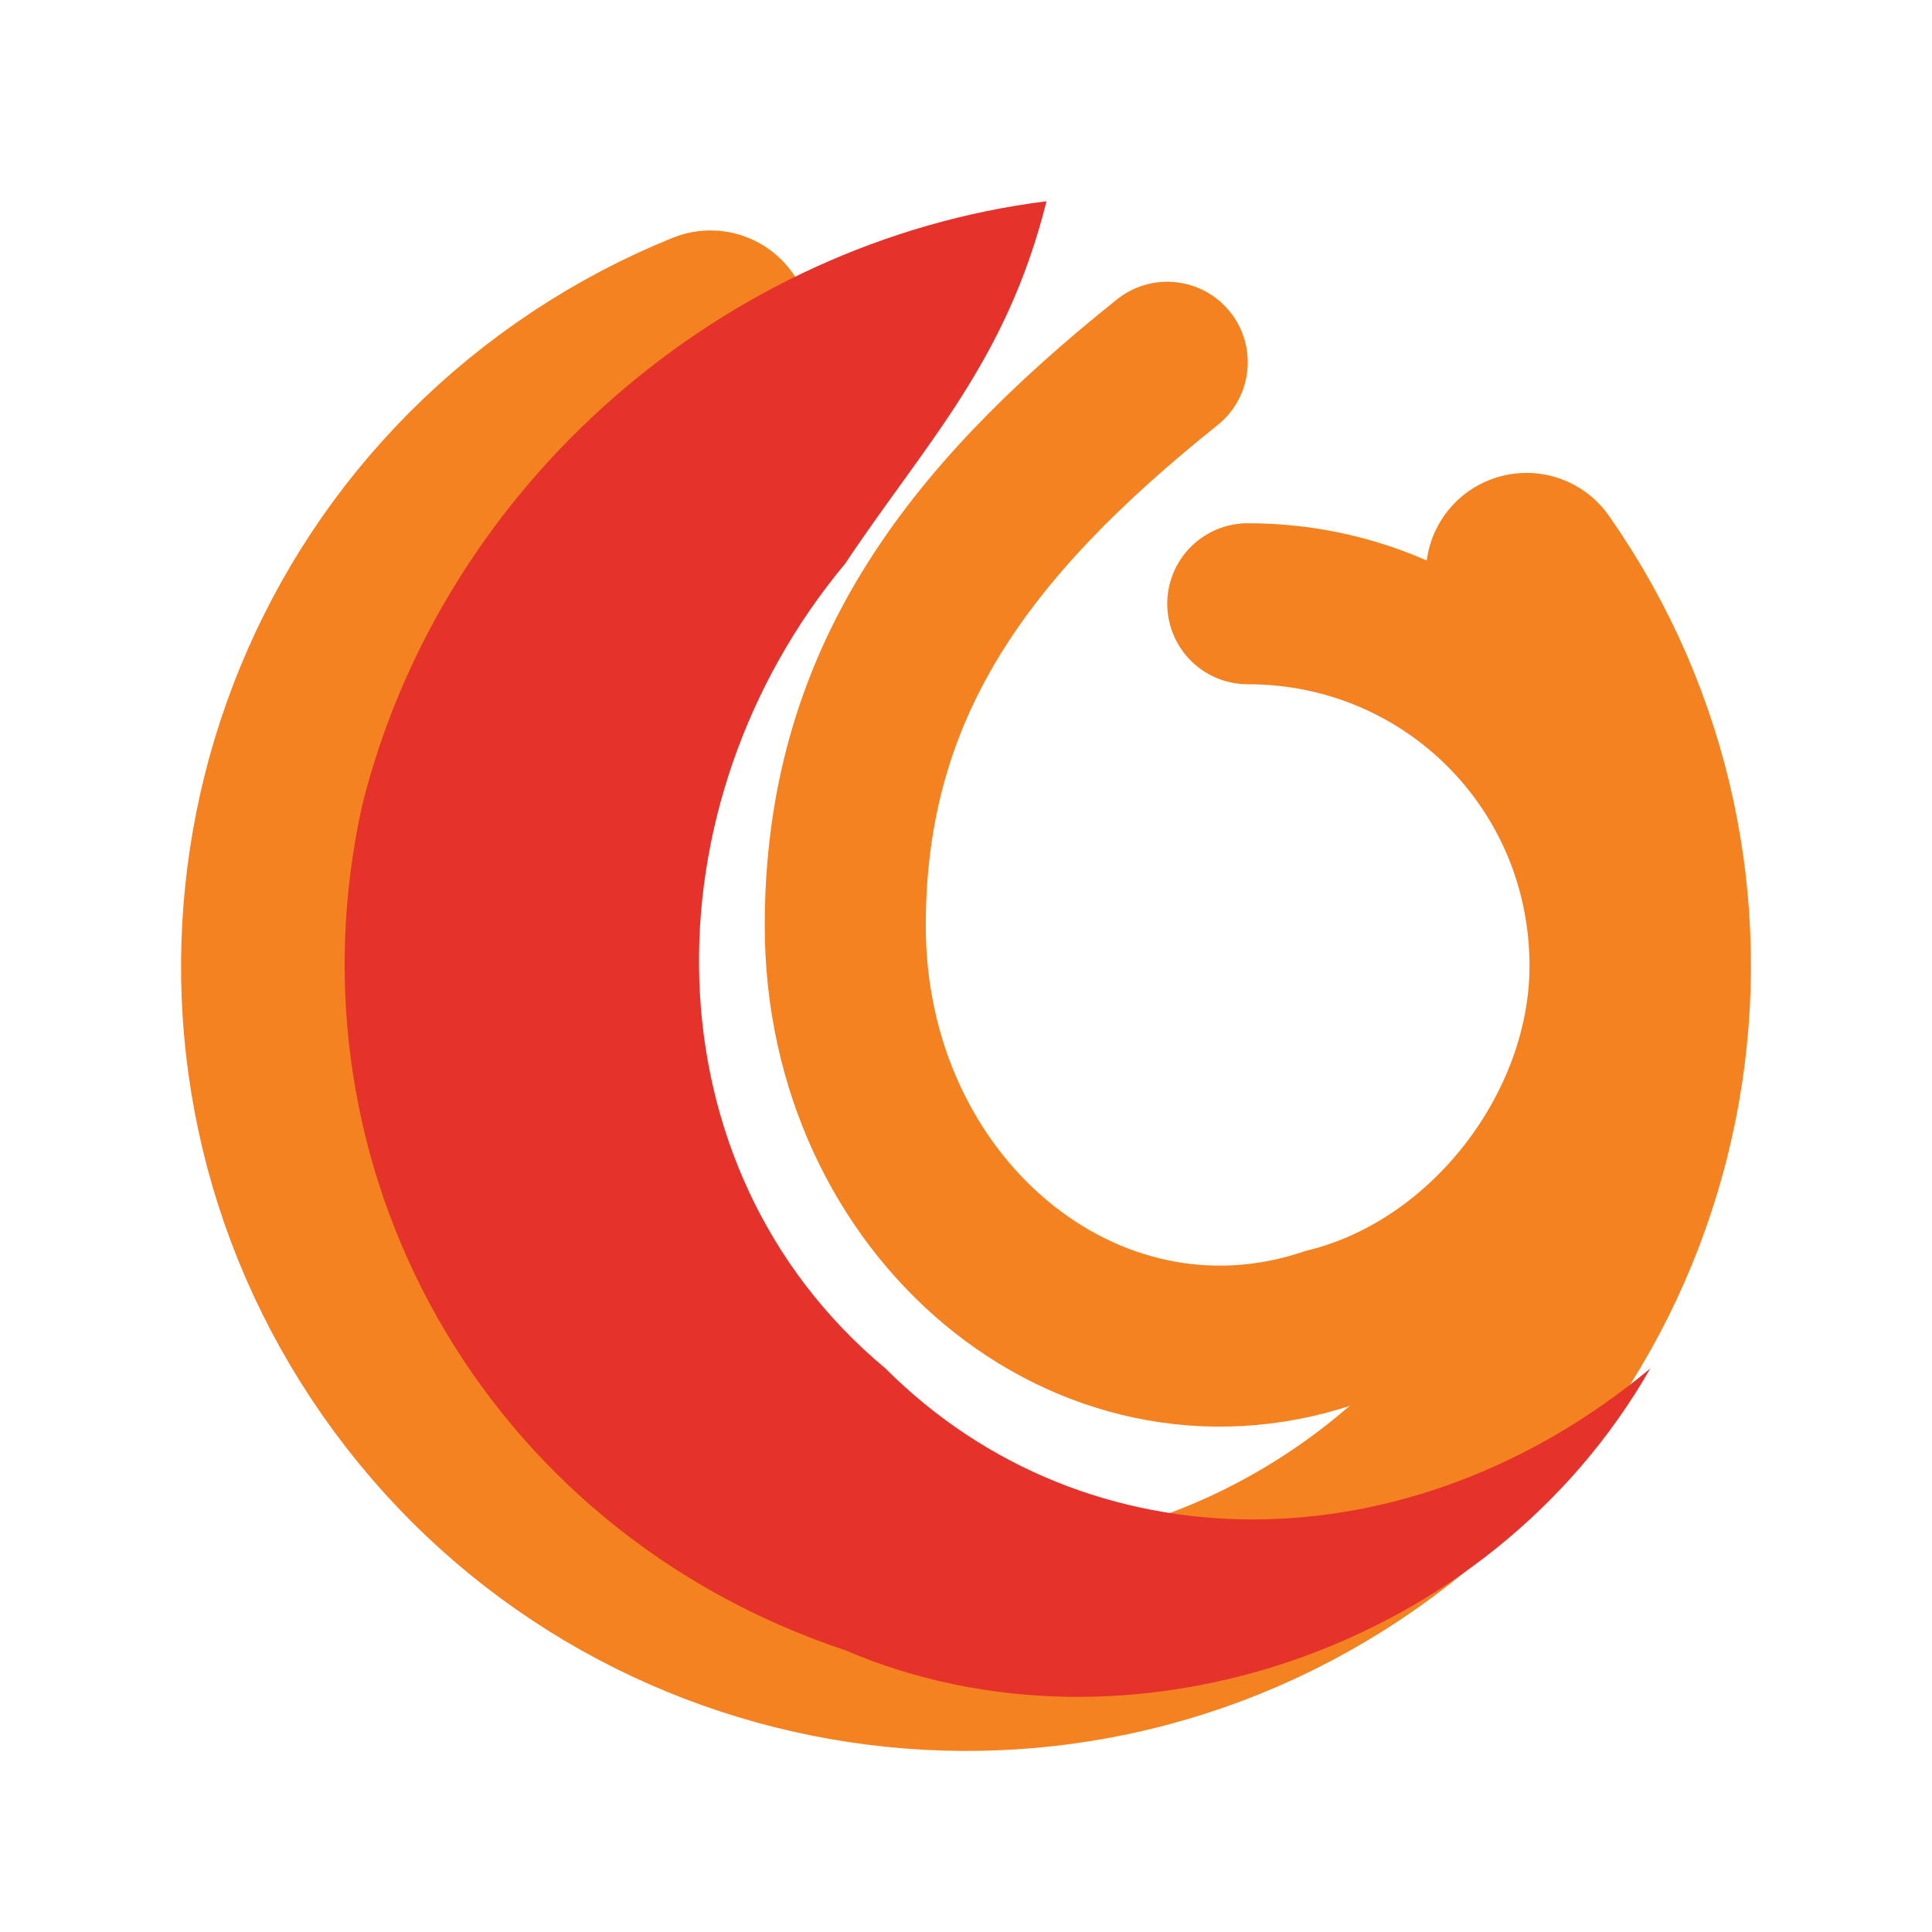
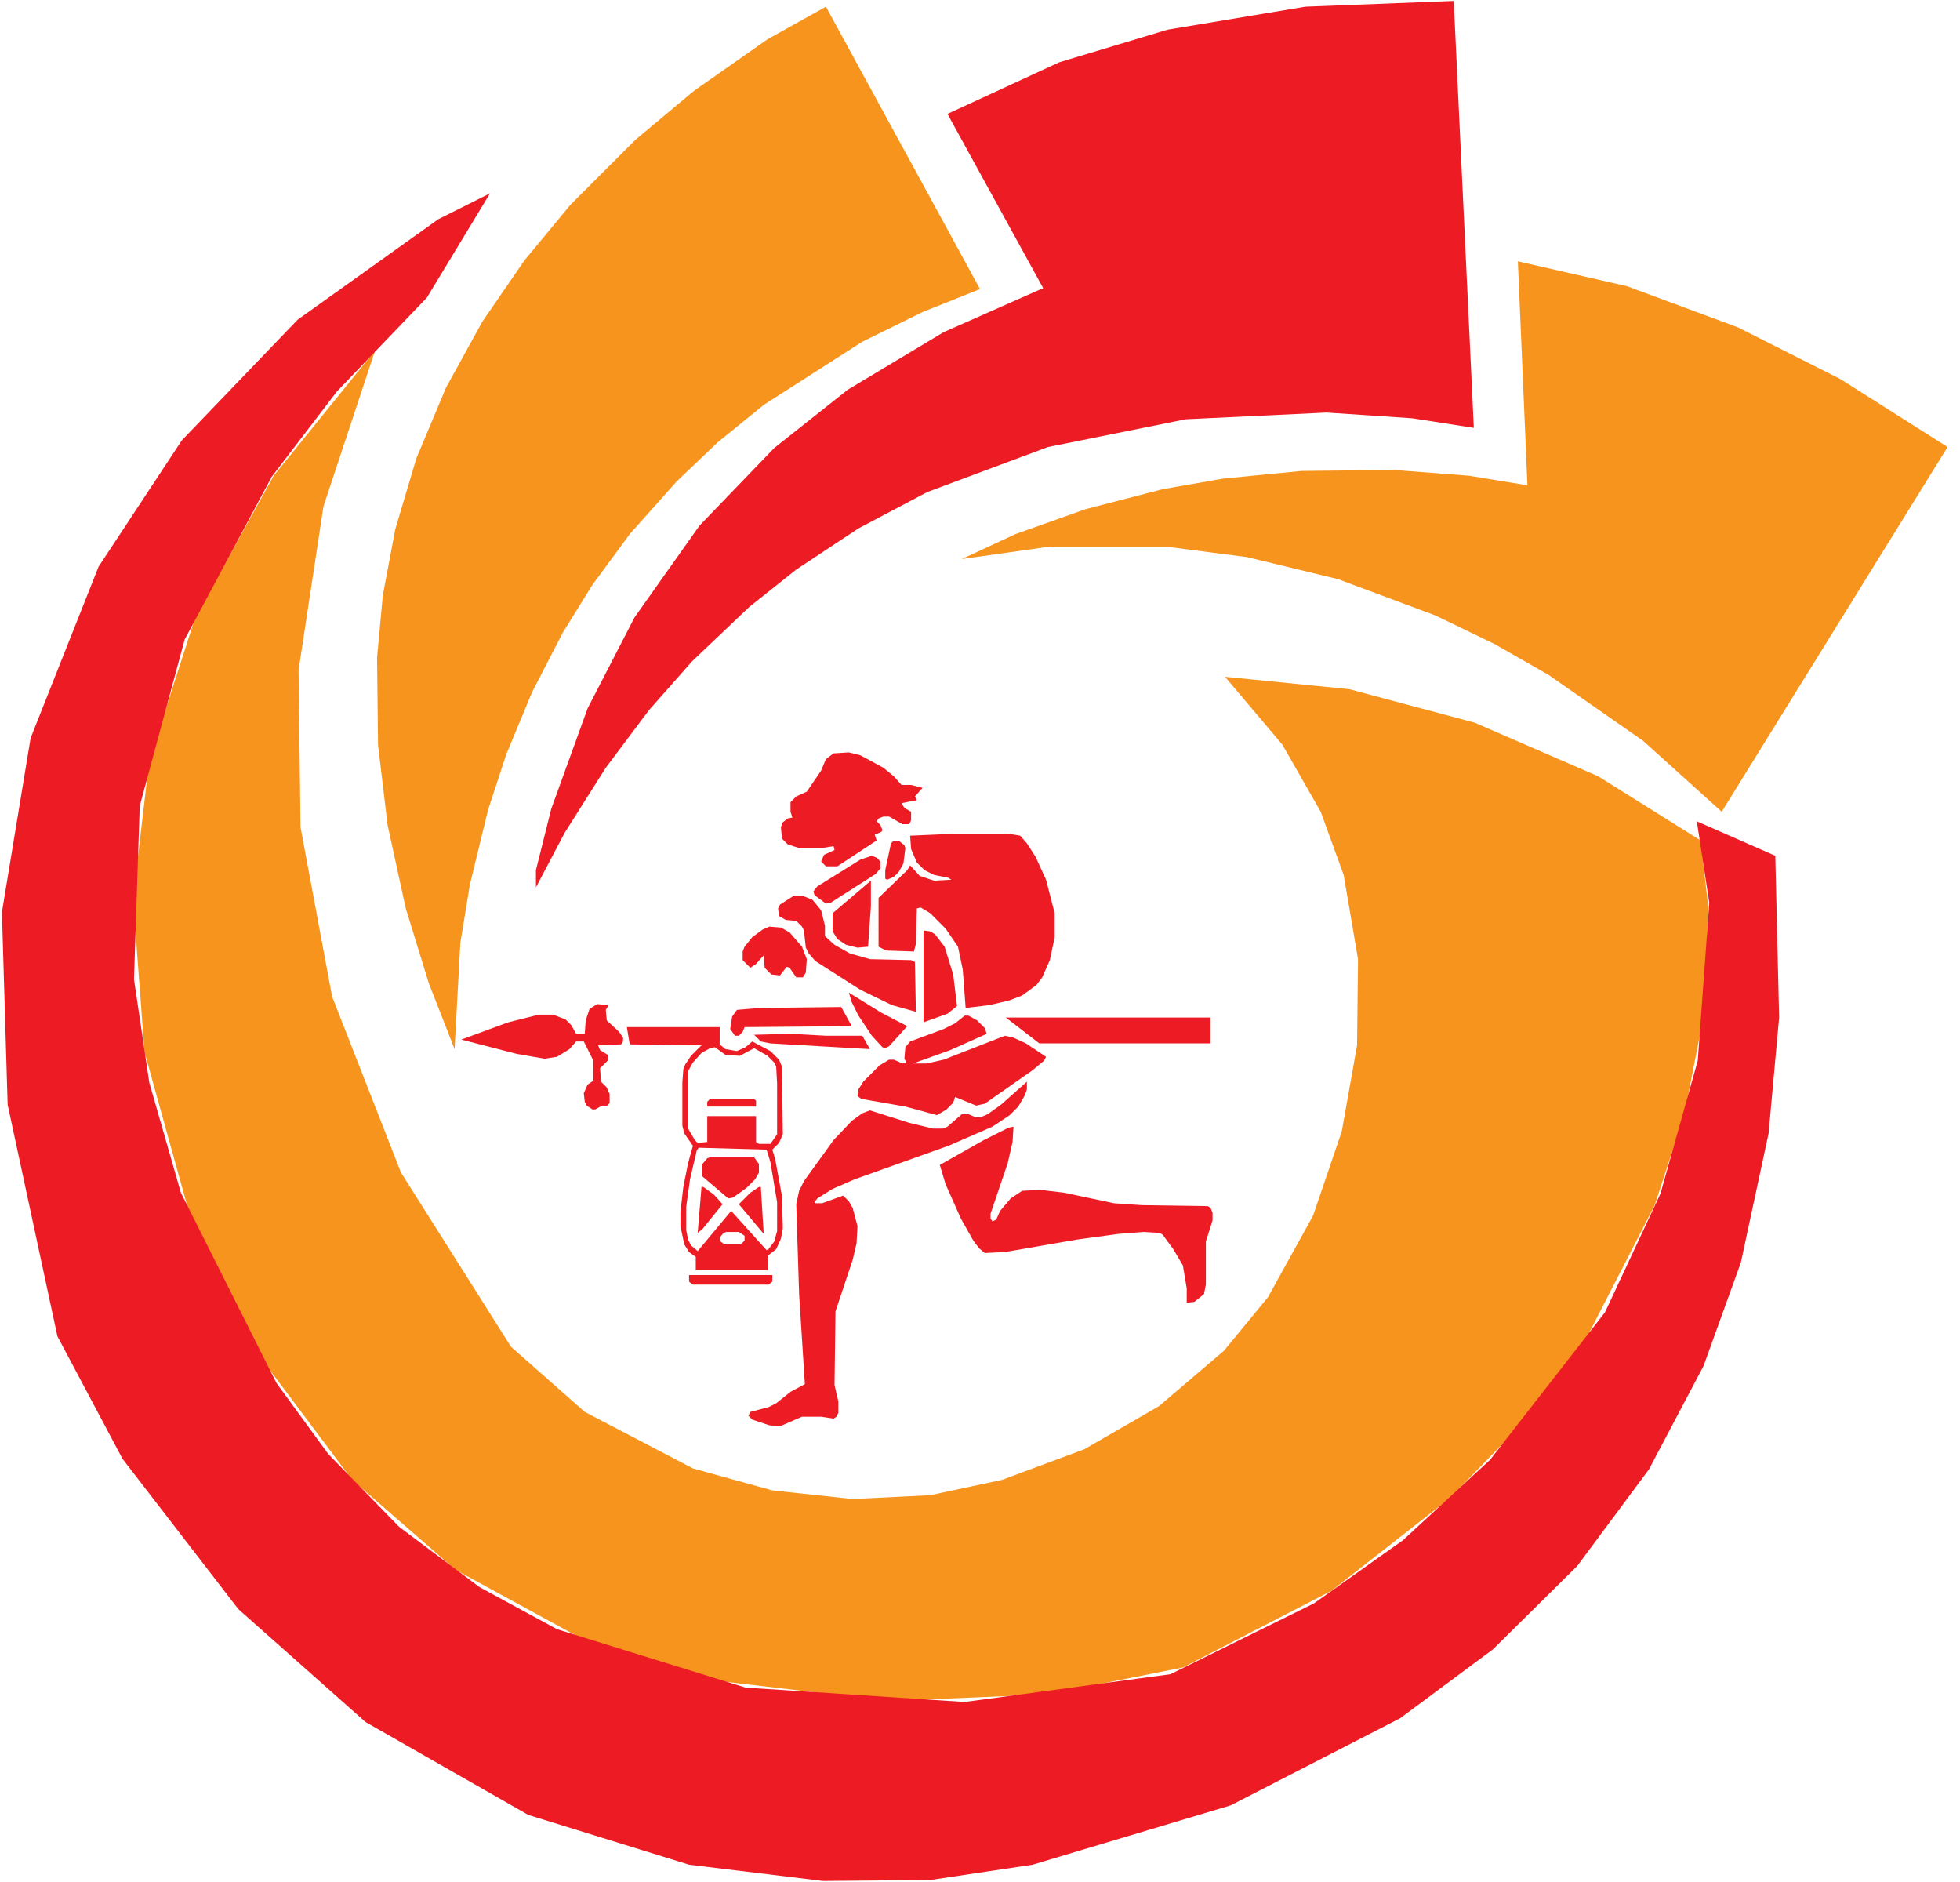
- <svg xmlns="http://www.w3.org/2000/svg" viewBox="0 0 48 48" role="img" aria-label="Nagad mark">
-   <circle cx="24" cy="24" r="17" fill="none" stroke="#F58220" stroke-width="5" stroke-dasharray="84 24" stroke-linecap="round" transform="rotate(-35 24 24)" />
-   <path d="M26 5c-8 1-15 7-17 15-2 9 3 18 12 21 7 3 16 0 20-7-6 5-14 5-19 0-6-5-6-14-1-20 2-3 4-5 5-9Z" fill="#E5322A" />
-   <path d="M29 9c-5 4-8 8-8 14 0 7 6 12 12 10 4-1 7-5 7-9 0-5-4-9-9-9" fill="none" stroke="#F58220" stroke-width="4" stroke-linecap="round" />
+ <svg xmlns="http://www.w3.org/2000/svg" viewBox="0 0 2048 1966" role="img" aria-label="Nagad icon">
+   <path fill="#F7941D" fill-rule="evenodd" d="M392,366 L286,497 L204,645 L156,794 L139,939 L151,1099 L196,1261 L281,1430 L368,1546 L476,1640 L608,1712 L750,1756 L929,1777 L1095,1770 L1236,1742 L1391,1662 L1515,1565 L1585,1493 L1655,1403 L1729,1259 L1760,1164 L1780,1062 L1785,948 L1777,878 L1670,811 L1541,755 L1410,720 L1280,707 L1340,778 L1380,848 L1404,914 L1419,1002 L1418,1092 L1402,1182 L1372,1270 L1325,1355 L1279,1411 L1211,1469 L1133,1514 L1047,1546 L972,1562 L891,1566 L807,1557 L724,1534 L611,1475 L534,1407 L419,1225 L347,1041 L314,864 L312,700 L338,529Z M2035,467 L1923,396 L1816,342 L1700,299 L1586,273 L1596,507 L1535,497 L1457,491 L1360,492 L1278,500 L1215,511 L1134,532 L1061,558 L1005,584 L1097,571 L1218,571 L1303,582 L1398,605 L1500,643 L1562,673 L1618,705 L1717,774 L1799,848Z M863,7 L802,41 L725,95 L664,146 L596,214 L548,272 L504,336 L466,405 L435,479 L413,553 L400,622 L394,687 L395,778 L405,862 L424,949 L448,1027 L475,1096 L481,985 L491,924 L510,846 L529,788 L556,723 L588,661 L619,611 L658,558 L707,503 L750,462 L798,423 L901,357 L964,326 L1024,302Z" />
+   <path fill="#ED1C24" fill-rule="evenodd" d="M720,1332 L720,1339 L724,1342 L803,1342 L807,1339 L807,1332Z M793,1240 L784,1246 L772,1258 L798,1289 L795,1240Z M735,1240 L733,1240 L729,1288 L734,1284 L755,1258 L746,1248Z M734,1216 L734,1229 L761,1252 L766,1251 L780,1241 L789,1232 L793,1225 L793,1216 L788,1209 L742,1209 L739,1210Z M982,1217 L988,1237 L1004,1273 L1017,1296 L1023,1304 L1029,1309 L1050,1308 L1125,1295 L1169,1289 L1195,1287 L1212,1288 L1215,1290 L1226,1305 L1236,1322 L1240,1346 L1240,1361 L1248,1360 L1258,1352 L1260,1342 L1260,1297 L1267,1275 L1267,1267 L1265,1262 L1262,1260 L1193,1259 L1164,1257 L1112,1246 L1087,1243 L1068,1244 L1056,1252 L1045,1265 L1041,1274 L1037,1276 L1035,1273 L1035,1268 L1053,1215 L1058,1193 L1059,1177 L1054,1178 L1028,1191Z M739,1151 L739,1156 L790,1156 L790,1150 L788,1148 L742,1148Z M1073,1130 L1046,1154 L1032,1164 L1025,1167 L1019,1167 L1012,1164 L1005,1164 L990,1177 L985,1179 L975,1179 L950,1173 L909,1160 L901,1163 L890,1171 L871,1191 L840,1234 L835,1244 L832,1258 L835,1352 L841,1446 L826,1454 L811,1466 L803,1470 L784,1475 L782,1479 L786,1483 L804,1489 L815,1490 L838,1480 L858,1480 L871,1482 L874,1480 L876,1476 L876,1464 L872,1447 L873,1370 L891,1316 L895,1299 L896,1281 L891,1262 L887,1255 L881,1249 L859,1257 L852,1257 L851,1256 L854,1252 L870,1242 L893,1232 L991,1197 L1037,1177 L1055,1165 L1064,1156 L1071,1144 L1073,1138Z M788,1081 L795,1088 L805,1090 L909,1096 L901,1082 L863,1082 L827,1080Z M655,1073 L658,1091 L733,1092 L722,1103 L716,1112 L714,1117 L713,1131 L713,1176 L715,1184 L724,1197 L719,1215 L714,1240 L711,1266 L711,1281 L715,1300 L720,1308 L727,1313 L727,1327 L802,1327 L802,1312 L811,1305 L816,1294 L818,1283 L817,1249 L810,1211 L807,1201 L814,1194 L818,1185 L817,1114 L814,1107 L805,1098 L786,1088 L779,1094 L770,1098 L758,1096 L752,1091 L752,1073Z M752,1293 L756,1288 L759,1287 L772,1287 L778,1291 L778,1296 L774,1300 L757,1300 L753,1297Z M730,1199 L801,1201 L805,1214 L812,1256 L812,1286 L809,1297 L803,1305 L801,1306 L764,1265 L729,1307 L722,1301 L719,1295 L717,1285 L717,1261 L721,1232 L728,1202Z M733,1100 L742,1095 L747,1094 L758,1102 L773,1103 L788,1095 L802,1103 L809,1110 L811,1114 L812,1132 L812,1185 L805,1195 L793,1195 L790,1193 L790,1166 L739,1166 L739,1193 L729,1194 L726,1191 L719,1179 L719,1119 L724,1110Z M1051,1063 L1086,1090 L1265,1090 L1265,1063Z M1093,1104 L1072,1090 L1059,1084 L1050,1082 L986,1107 L968,1111 L954,1111 L993,1097 L1031,1080 L1029,1074 L1021,1066 L1012,1061 L1008,1061 L998,1069 L986,1075 L951,1088 L946,1094 L945,1106 L947,1110 L943,1111 L934,1107 L929,1107 L919,1113 L902,1130 L897,1138 L896,1145 L900,1148 L946,1156 L979,1165 L989,1159 L996,1152 L998,1146 L1020,1155 L1029,1153 L1079,1118 L1091,1108Z M890,1072 L879,1052 L794,1053 L770,1055 L765,1062 L763,1075 L768,1082 L772,1082 L776,1078 L778,1073Z M651,1088 L651,1084 L647,1078 L634,1066 L633,1055 L636,1050 L624,1049 L616,1054 L612,1066 L611,1080 L602,1080 L597,1071 L591,1065 L578,1060 L563,1060 L531,1068 L482,1086 L540,1101 L569,1106 L582,1104 L595,1096 L602,1088 L610,1088 L620,1108 L620,1129 L614,1133 L610,1142 L611,1151 L613,1155 L619,1159 L622,1159 L629,1155 L635,1155 L637,1152 L637,1143 L634,1136 L628,1130 L627,1116 L635,1108 L635,1102 L627,1097 L625,1092 L649,1091Z M887,1037 L890,1047 L897,1061 L911,1082 L922,1094 L925,1095 L929,1093 L948,1072 L921,1058Z M965,972 L965,1068 L990,1059 L1000,1051 L996,1018 L987,989 L977,976 L972,973Z M778,989 L776,994 L776,1003 L784,1011 L790,1007 L798,998 L799,1011 L806,1018 L815,1019 L822,1010 L825,1011 L832,1021 L839,1021 L842,1016 L843,1002 L838,989 L825,974 L816,969 L804,968 L797,971 L786,979Z M815,945 L813,949 L814,957 L821,961 L832,962 L838,968 L840,972 L842,990 L845,996 L852,1004 L899,1034 L932,1050 L957,1057 L956,1005 L952,1003 L909,1002 L888,996 L872,987 L862,978 L862,967 L858,951 L849,940 L839,936 L829,936Z M910,920 L870,954 L870,973 L875,981 L884,987 L896,990 L907,989 L910,947Z M920,900 L916,896 L911,894 L899,898 L854,926 L850,931 L851,935 L863,944 L868,943 L915,913 L920,907Z M940,879 L933,879 L931,881 L925,909 L925,918 L927,919 L934,916 L939,911 L944,902 L946,886 L945,883Z M951,873 L952,887 L958,901 L966,909 L976,914 L991,917 L994,919 L976,920 L961,915 L951,904 L948,909 L918,938 L918,989 L926,993 L955,994 L957,986 L958,949 L962,948 L972,954 L988,970 L1001,989 L1006,1013 L1009,1053 L1034,1050 L1055,1045 L1068,1040 L1083,1029 L1089,1021 L1097,1003 L1102,979 L1102,954 L1093,919 L1082,895 L1073,881 L1066,873 L1054,871 L997,871Z M964,823 L952,820 L942,820 L934,811 L923,802 L899,789 L887,786 L871,787 L863,793 L858,805 L843,827 L832,832 L826,838 L826,848 L828,854 L823,855 L818,859 L816,864 L817,876 L823,882 L835,886 L858,886 L871,884 L872,888 L861,893 L858,900 L863,905 L875,905 L916,878 L914,872 L921,869 L922,867 L920,862 L916,858 L918,855 L923,853 L929,853 L943,861 L950,861 L952,857 L952,848 L945,844 L942,839 L958,836 L956,832Z M458,229 L311,334 L190,460 L103,592 L32,771 L2,953 L8,1154 L60,1396 L128,1524 L249,1681 L382,1799 L552,1896 L720,1948 L860,1965 L972,1964 L1079,1948 L1286,1886 L1463,1795 L1560,1723 L1648,1636 L1723,1535 L1780,1427 L1819,1319 L1848,1184 L1859,1063 L1855,894 L1773,858 L1786,943 L1774,1108 L1735,1247 L1677,1371 L1557,1525 L1466,1609 L1373,1675 L1223,1749 L1008,1778 L779,1763 L582,1702 L501,1658 L417,1595 L343,1519 L289,1445 L189,1246 L156,1131 L140,1023 L146,842 L193,668 L284,498 L352,409 L446,311 L512,202Z M1519,1 L1364,7 L1220,31 L1107,65 L990,119 L1090,301 L986,347 L886,407 L809,468 L731,549 L663,645 L614,740 L576,845 L560,909 L560,927 L590,870 L633,802 L678,742 L723,691 L783,634 L832,595 L897,552 L969,514 L1095,467 L1239,438 L1386,431 L1476,437 L1540,447Z" />
</svg>
